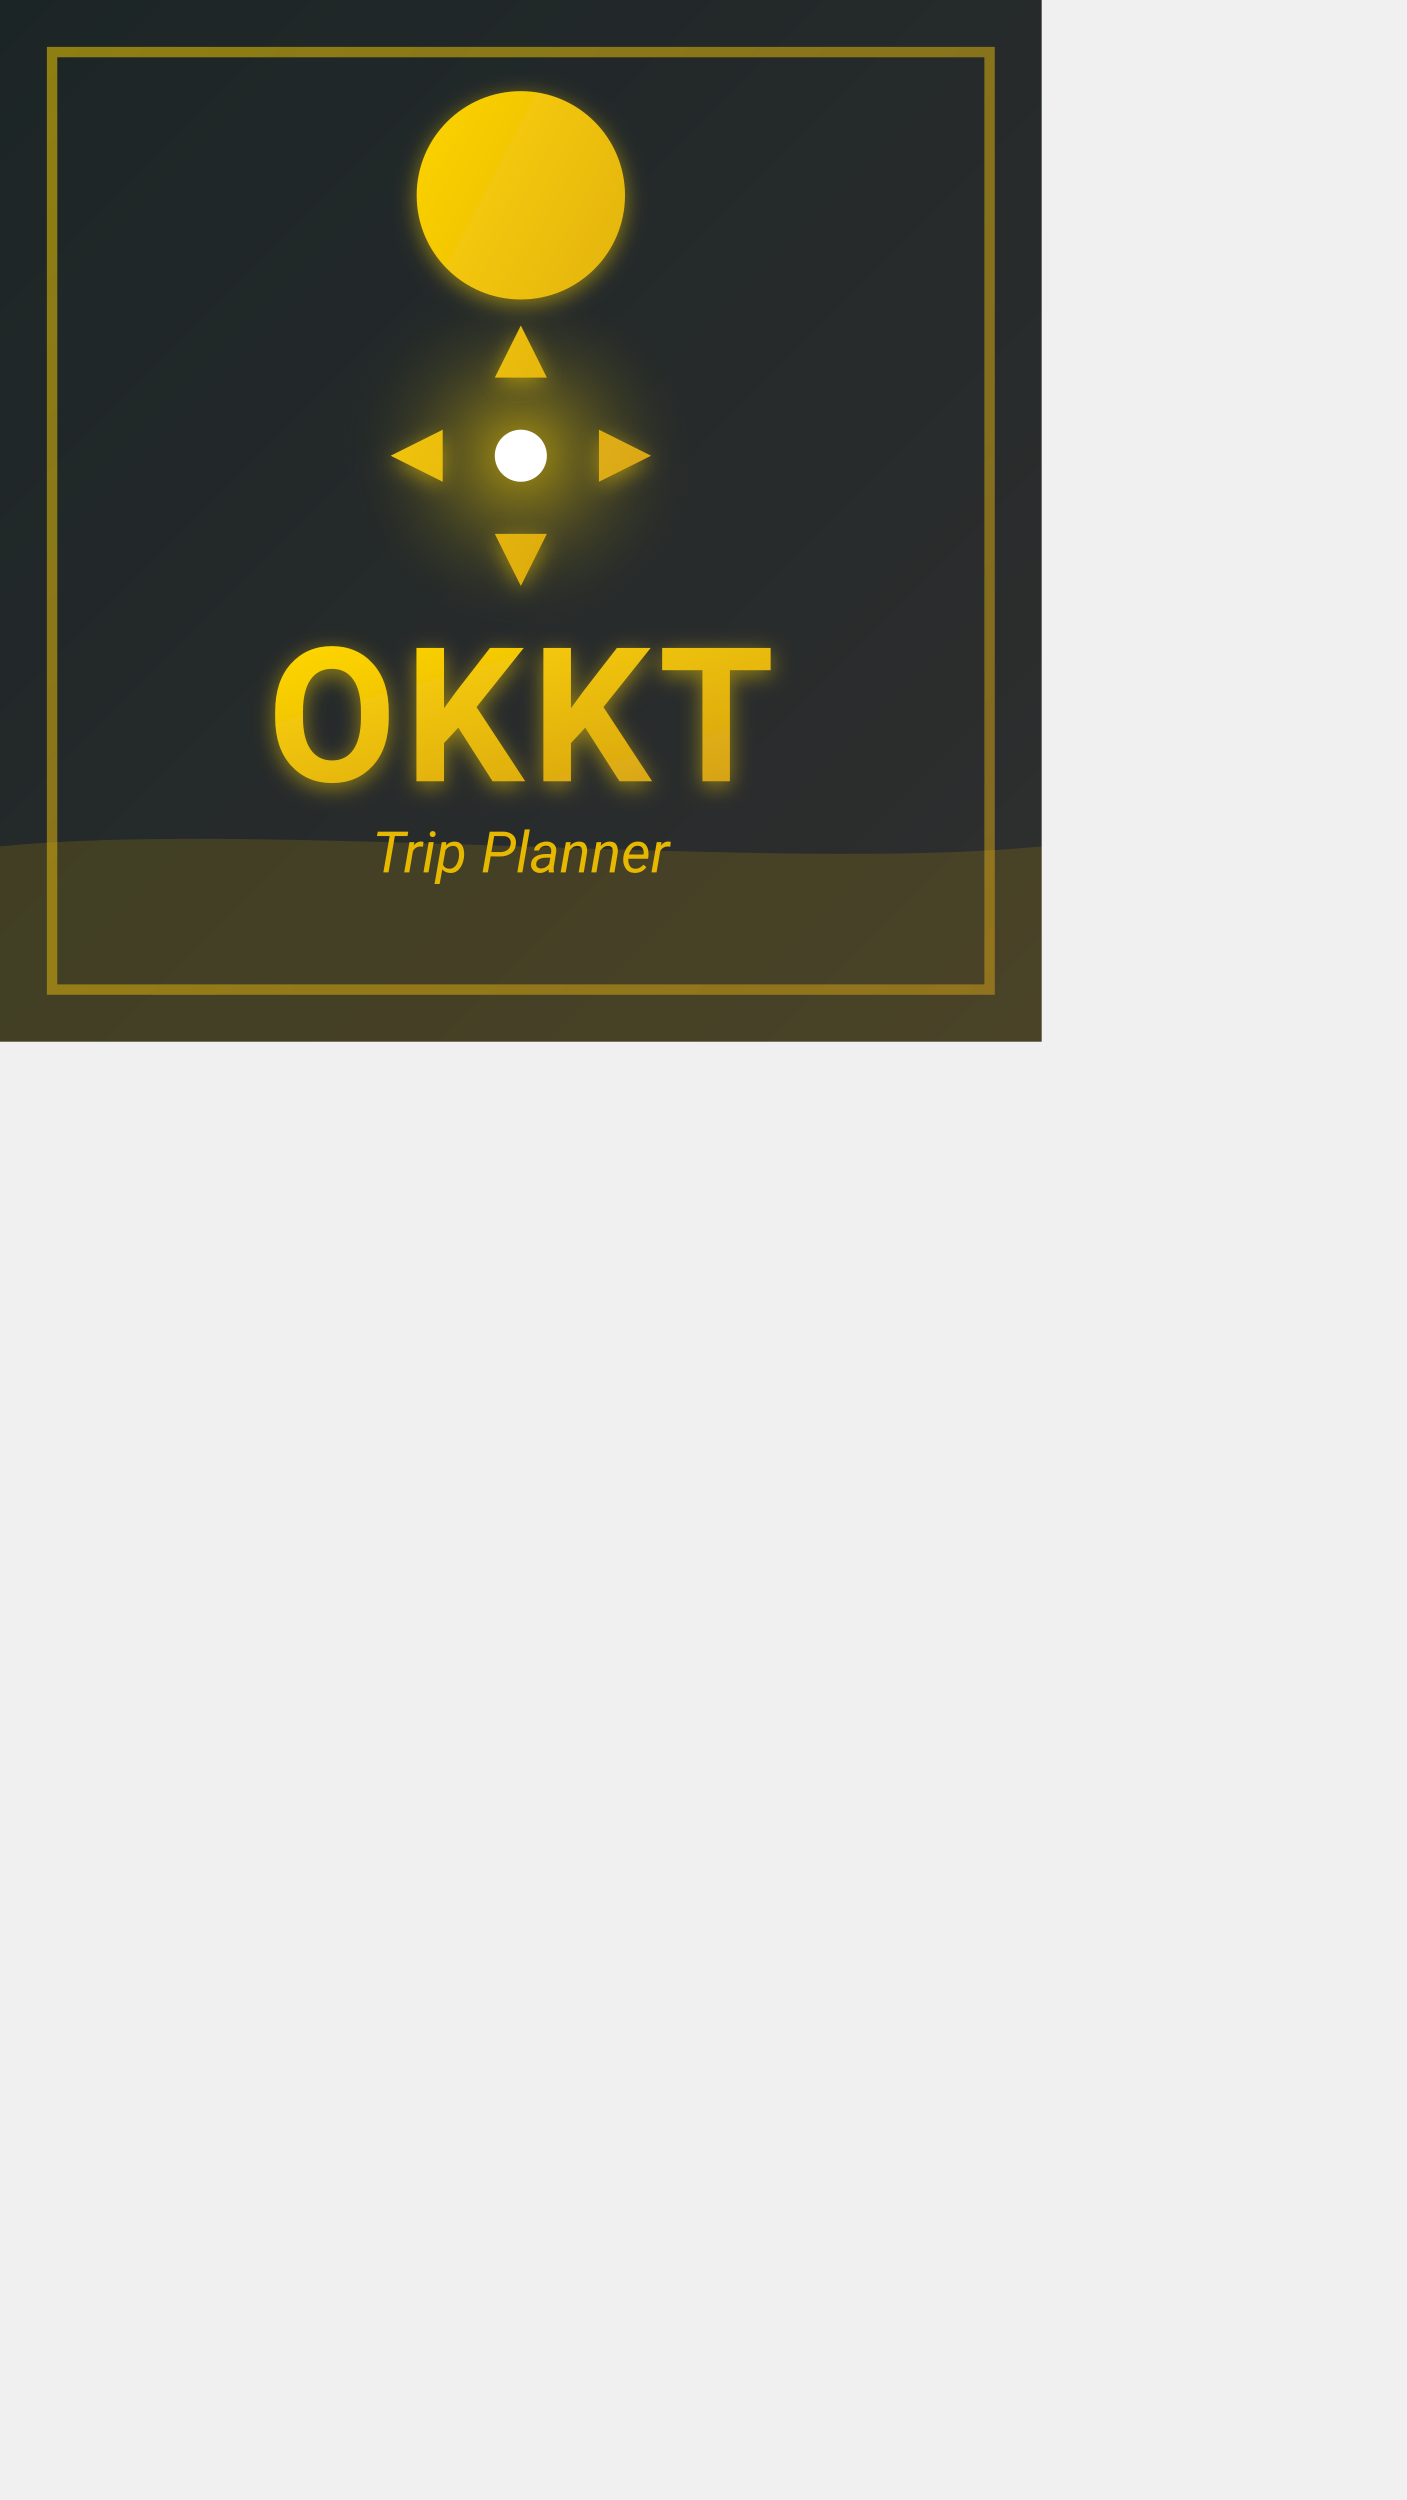
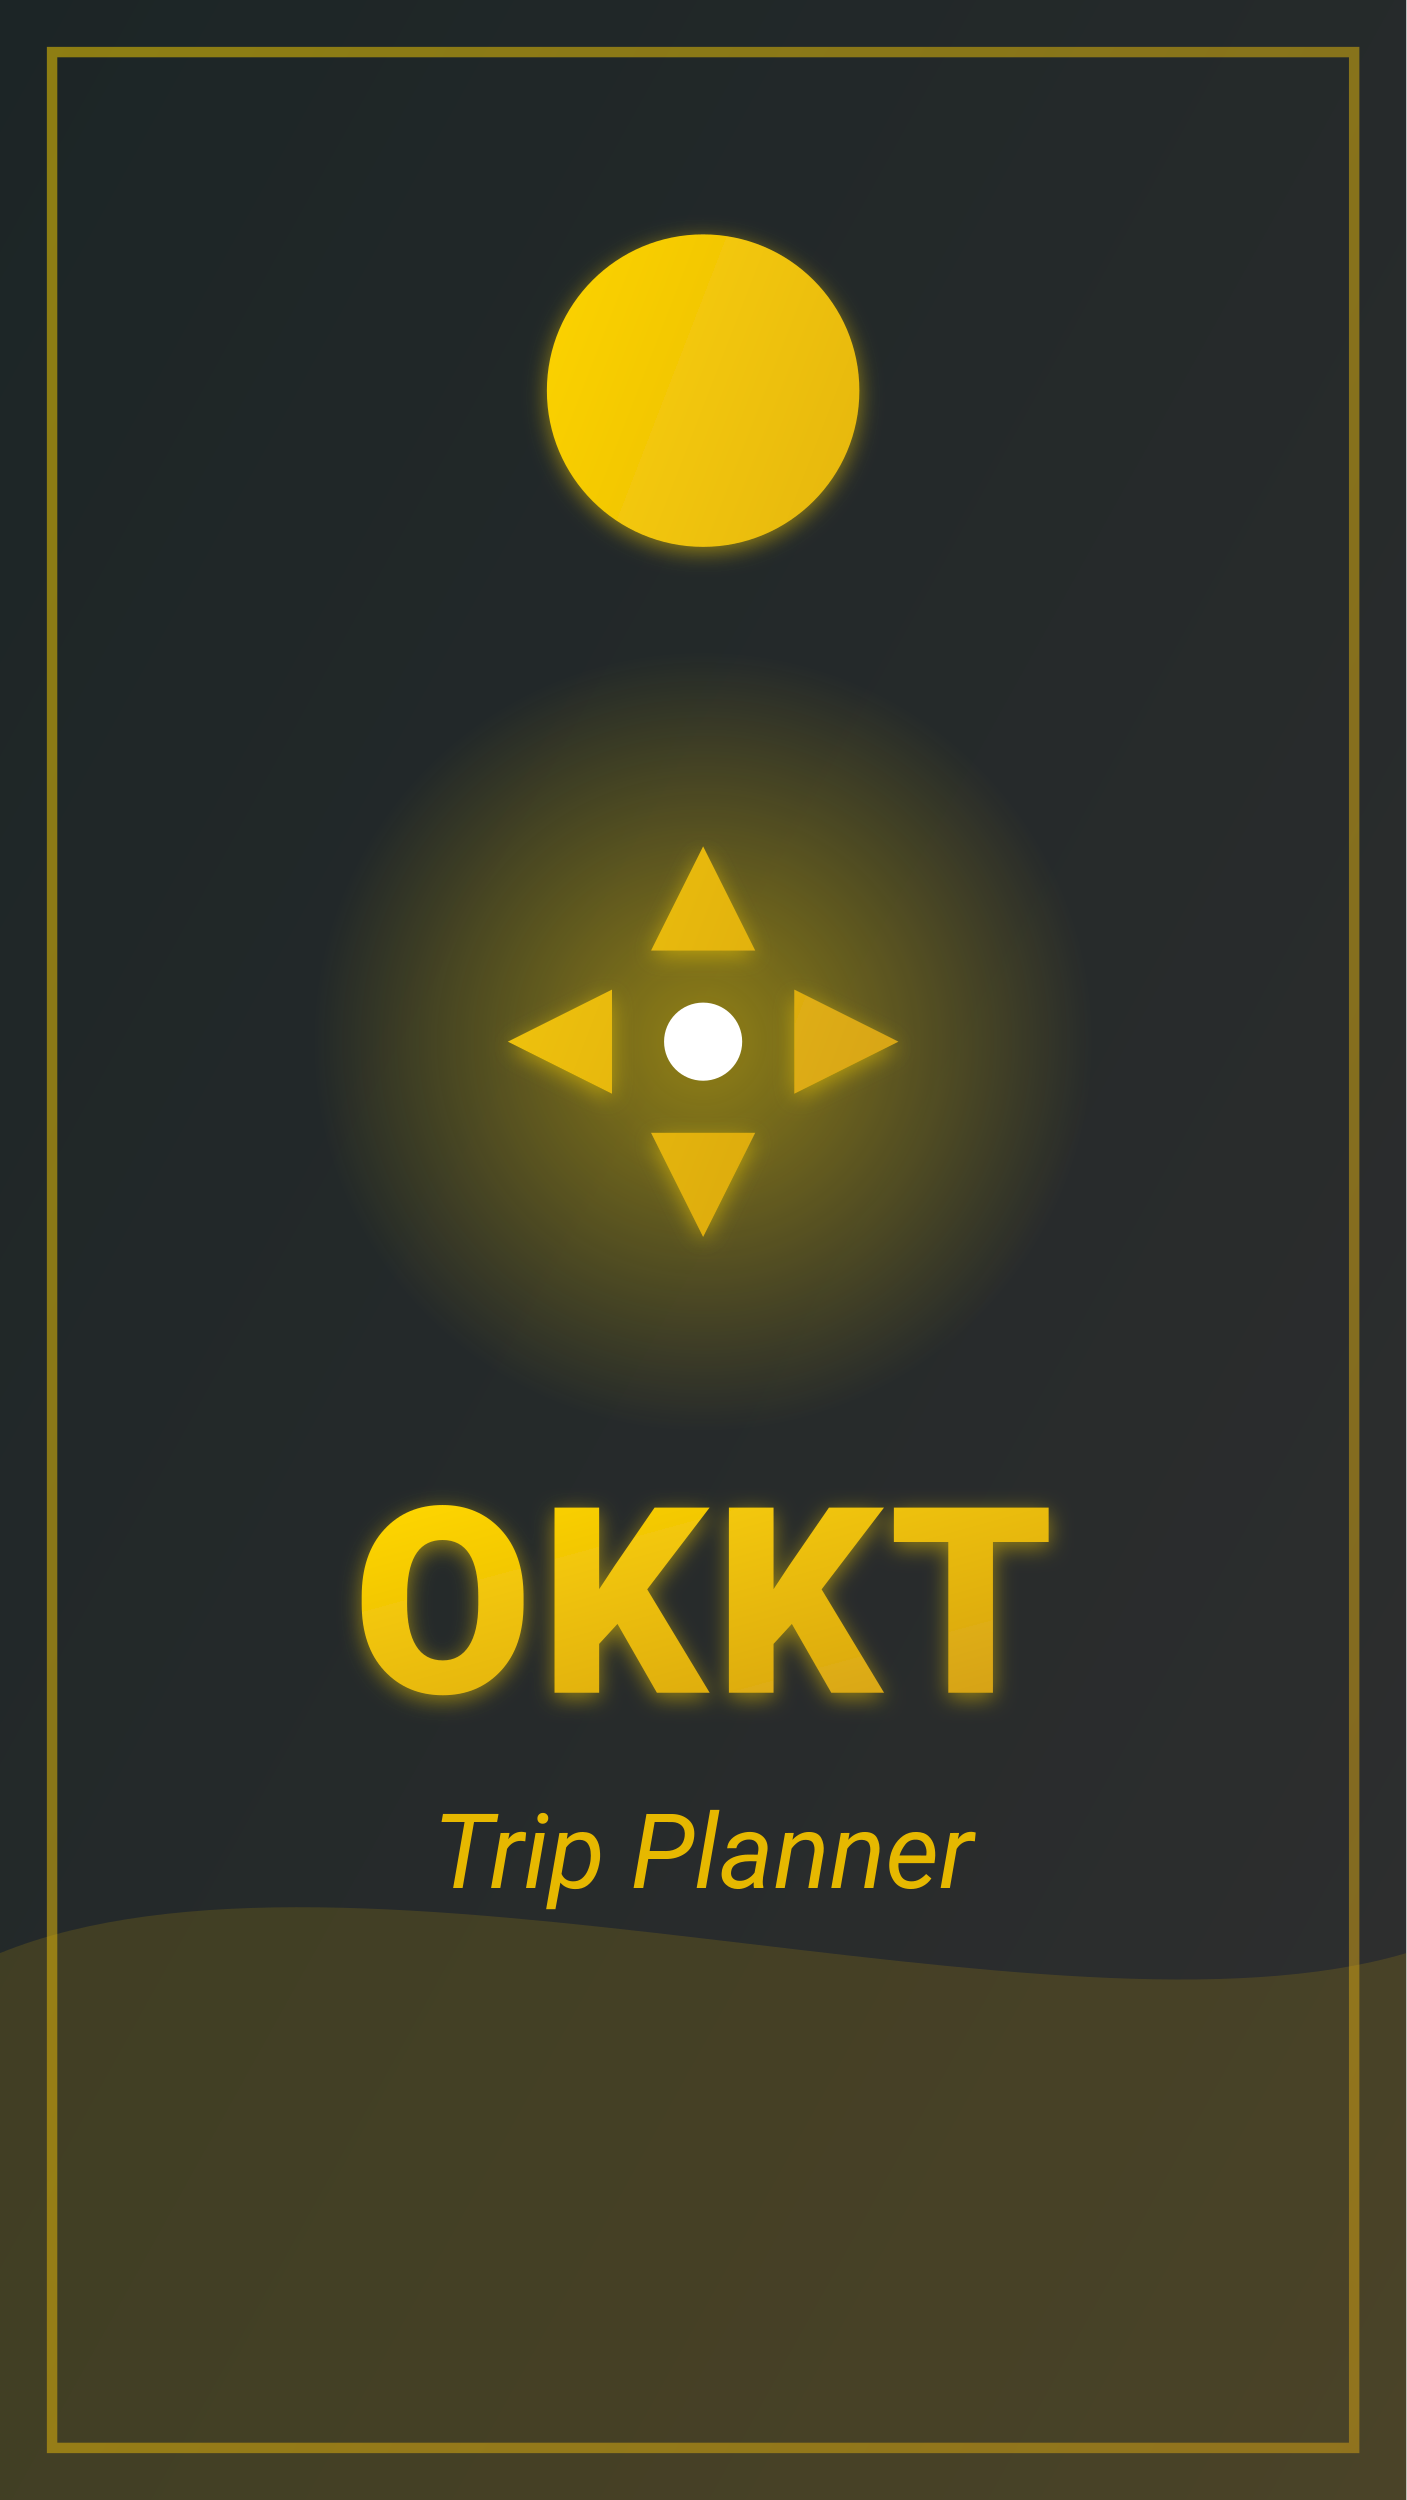
- <svg xmlns="http://www.w3.org/2000/svg" width="100%" height="100%" viewBox="0 0 1080 1920" preserveAspectRatio="none">
+ <svg xmlns="http://www.w3.org/2000/svg" width="100%" height="100%" viewBox="0 0 1080 1920" preserveAspectRatio="xMidYMid meet">
  <defs>
    <linearGradient id="bgGradient" x1="0%" y1="0%" x2="100%" y2="100%">
      <stop offset="0%" style="stop-color:#1C2526;stop-opacity:1" />
      <stop offset="100%" style="stop-color:#2F2F2F;stop-opacity:1" />
    </linearGradient>
    <linearGradient id="goldGradient" x1="0%" y1="0%" x2="100%" y2="100%">
      <stop offset="0%" style="stop-color:#FFD700;stop-opacity:1" />
      <stop offset="100%" style="stop-color:#D4A017;stop-opacity:1" />
    </linearGradient>
    <radialGradient id="iconGlow" cx="50%" cy="50%" r="50%">
-       <stop offset="0%" style="stop-color:#FFD700;stop-opacity:0.6" />
-       <stop offset="100%" style="stop-color:#1C2526;stop-opacity:0" />
+       <stop offset="0%" style="stop-color:#FFD700;stop-opacity:0.5" />
+       <stop offset="100%" style="stop-color:#FFD700;stop-opacity:0" />
    </radialGradient>
    <filter id="shadow" x="-50%" y="-50%" width="200%" height="200%">
      <feDropShadow dx="0" dy="4" stdDeviation="8" flood-color="#FFD700" flood-opacity="0.5" />
    </filter>
  </defs>
-   <rect x="0" y="0" width="800" height="800" fill="url(#bgGradient)" />
-   <g transform="translate(400, 350)">
-     <circle cx="0" cy="0" r="140" fill="url(#iconGlow)" />
-     <path d="M0,0 m-80,-200 a80,80 0 1,0 160,0 a80,80 0 1,0 -160,0 z              M0,-100 l20,40 l-40,0 l20,-40              M0,100 l-20,-40 l40,0 l-20,40              M100,0 l-40,-20 l0,40 l40,-20              M-100,0 l40,20 l0,-40 l-40,20" fill="url(#goldGradient)" filter="url(#shadow)" />
-     <circle cx="0" cy="0" r="20" fill="#FFFFFF" />
+   <rect x="0" y="0" width="1080" height="1920" fill="url(#bgGradient)" />
+   <g transform="translate(540, 800)">
+     <circle cx="0" cy="0" r="300" fill="url(#iconGlow)" />
+     <path d="M0,0 m-120,-500 a120,120 0 1,0 240,0 a120,120 0 1,0 -240,0 z              M0,-150 l40,80 l-80,0 l40,-80              M0,150 l-40,-80 l80,0 l-40,80              M150,0 l-80,-40 l0,80 l80,-40              M-150,0 l80,40 l0,-80 l-80,40" fill="url(#goldGradient)" filter="url(#shadow)" />
+     <circle cx="0" cy="0" r="30" fill="#FFFFFF" />
  </g>
-   <text x="400" y="600" font-family="Roboto, sans-serif" font-size="144" font-weight="700" fill="url(#goldGradient)" text-anchor="middle" letter-spacing="6" filter="url(#shadow)">
-     OKKT
-   </text>
-   <text x="400" y="670" font-family="Roboto, sans-serif" font-size="44" fill="#E6B800" text-anchor="middle" font-style="italic">
-     Trip Planner
-   </text>
-   <path d="M40,40 h720 v720 h-720 z" fill="none" stroke="url(#goldGradient)" stroke-width="8" opacity="0.5" />
-   <path d="M0,650 C200,630 600,670 800,650 L800,800 L0,800 Z" fill="#E6B800" opacity="0.15" />
+   <text x="540" y="1300" font-family="Roboto, sans-serif" font-size="200" font-weight="900" fill="url(#goldGradient)" text-anchor="middle" letter-spacing="6" filter="url(#shadow)">
+ 		OKKT
+ 	</text>
+   <text x="540" y="1450" font-family="Roboto, sans-serif" font-size="80" fill="#E6B800" text-anchor="middle" font-style="italic">
+ 		Trip Planner
+ 	</text>
+   <path d="M40,40 h1000 v1840 h-1000 z" fill="none" stroke="url(#goldGradient)" stroke-width="8" opacity="0.5" />
+   <path d="M0,1500 C270,1390 810,1580 1080,1500 L1080,1920 L0,1920 Z" fill="#E6B800" opacity="0.15" />
</svg>
